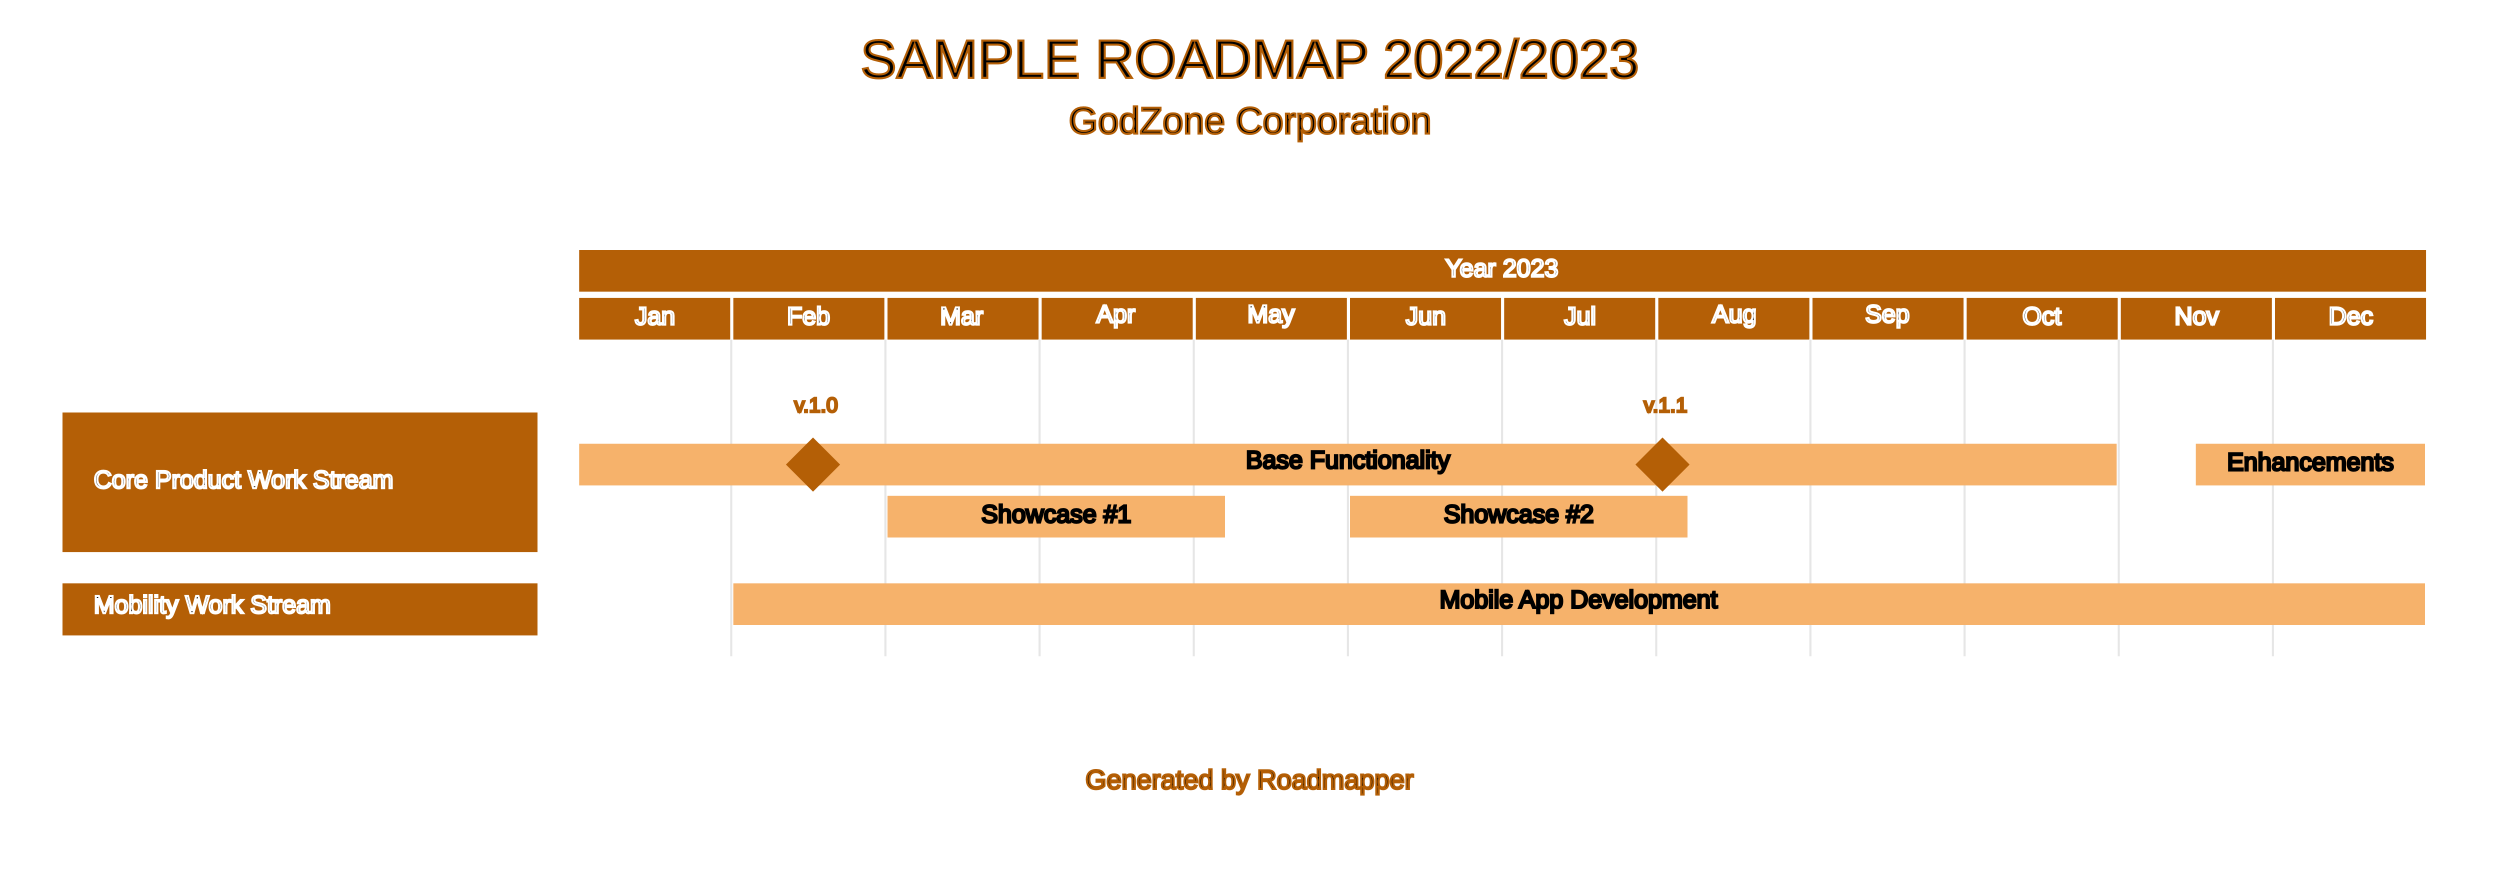
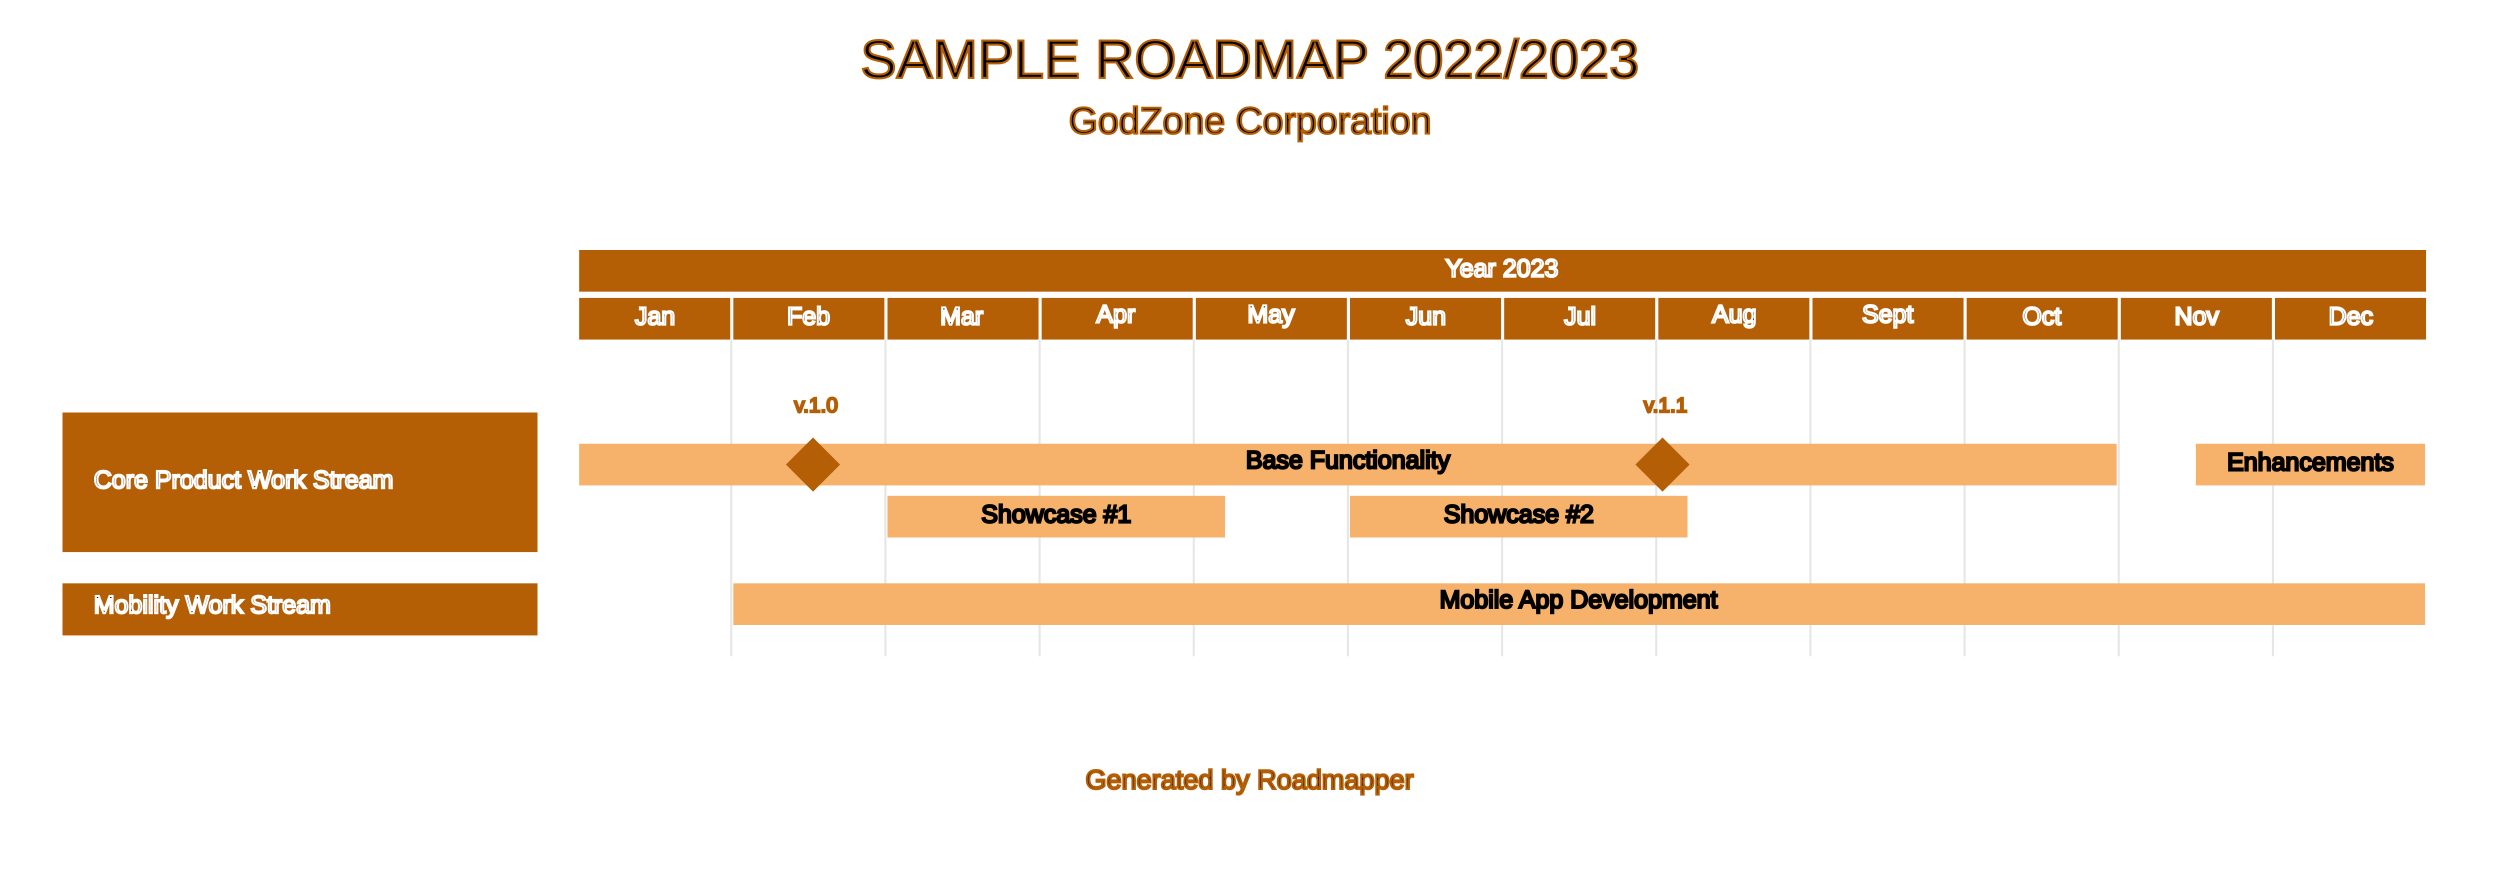
<svg xmlns="http://www.w3.org/2000/svg" width="1200" height="420" viewBox="0 0 1200 420">
  <defs>
</defs>
  <rect x="0" y="0" width="1200" height="1000" fill="#FFFFFF" />
  <text x="413.0" y="30" font-size="26" text-anchor="start" dominant-baseline="middle" font-family="Arial" stroke="#B45F06">SAMPLE ROADMAP 2022/2023</text>
  <text x="513.0" y="59" font-size="18" text-anchor="start" dominant-baseline="middle" font-family="Arial" stroke="#B45F06">GodZone Corporation</text>
  <rect x="278.0" y="120" width="886.5" height="20" fill="#B45F06" />
  <text x="693.75" y="124.5" font-size="12" stroke="#FFFFFF" text-anchor="start" dominant-baseline="hanging" font-family="Arial">Year 2023</text>
  <rect x="278.0" y="143" width="72.5" height="20" fill="#B45F06" />
  <text x="304.75" y="147.5" font-size="12" stroke="#FFFFFF" text-anchor="start" dominant-baseline="hanging" font-family="Arial">Jan</text>
  <rect x="352.0" y="143" width="72.5" height="20" fill="#B45F06" />
  <text x="377.75" y="147.5" font-size="12" stroke="#FFFFFF" text-anchor="start" dominant-baseline="hanging" font-family="Arial">Feb</text>
  <rect x="426.0" y="143" width="72.5" height="20" fill="#B45F06" />
  <text x="451.25" y="147.5" font-size="12" stroke="#FFFFFF" text-anchor="start" dominant-baseline="hanging" font-family="Arial">Mar</text>
  <rect x="500.0" y="143" width="72.5" height="20" fill="#B45F06" />
  <text x="526.25" y="146.5" font-size="12" stroke="#FFFFFF" text-anchor="start" dominant-baseline="hanging" font-family="Arial">Apr</text>
  <rect x="574.0" y="143" width="72.5" height="20" fill="#B45F06" />
  <text x="598.75" y="146.5" font-size="12" stroke="#FFFFFF" text-anchor="start" dominant-baseline="hanging" font-family="Arial">May</text>
  <rect x="648.0" y="143" width="72.5" height="20" fill="#B45F06" />
  <text x="674.75" y="147.5" font-size="12" stroke="#FFFFFF" text-anchor="start" dominant-baseline="hanging" font-family="Arial">Jun</text>
  <rect x="722.0" y="143" width="72.5" height="20" fill="#B45F06" />
  <text x="750.75" y="147.5" font-size="12" stroke="#FFFFFF" text-anchor="start" dominant-baseline="hanging" font-family="Arial">Jul</text>
  <rect x="796.0" y="143" width="72.5" height="20" fill="#B45F06" />
  <text x="821.75" y="146.5" font-size="12" stroke="#FFFFFF" text-anchor="start" dominant-baseline="hanging" font-family="Arial">Aug</text>
  <rect x="870.0" y="143" width="72.5" height="20" fill="#B45F06" />
-   <text x="895.25" y="146.5" font-size="12" stroke="#FFFFFF" text-anchor="start" dominant-baseline="hanging" font-family="Arial">Sep</text>
+   <text x="893.75" y="146.5" font-size="12" stroke="#FFFFFF" text-anchor="start" dominant-baseline="hanging" font-family="Arial">Sept</text>
  <rect x="944.0" y="143" width="72.5" height="20" fill="#B45F06" />
  <text x="970.75" y="147.5" font-size="12" stroke="#FFFFFF" text-anchor="start" dominant-baseline="hanging" font-family="Arial">Oct</text>
  <rect x="1018.0" y="143" width="72.5" height="20" fill="#B45F06" />
  <text x="1043.75" y="147.5" font-size="12" stroke="#FFFFFF" text-anchor="start" dominant-baseline="hanging" font-family="Arial">Nov</text>
  <rect x="1092.0" y="143" width="72.5" height="20" fill="#B45F06" />
  <text x="1117.75" y="147.5" font-size="12" stroke="#FFFFFF" text-anchor="start" dominant-baseline="hanging" font-family="Arial">Dec</text>
  <path d="M351.0,163 L351.0,315" stroke="#e6e6e6" stroke-opacity="50" stroke-width="1" />
  <path d="M425.0,163 L425.0,315" stroke="#e6e6e6" stroke-opacity="50" stroke-width="1" />
  <path d="M499.0,163 L499.0,315" stroke="#e6e6e6" stroke-opacity="50" stroke-width="1" />
  <path d="M573.0,163 L573.0,315" stroke="#e6e6e6" stroke-opacity="50" stroke-width="1" />
  <path d="M647.0,163 L647.0,315" stroke="#e6e6e6" stroke-opacity="50" stroke-width="1" />
  <path d="M721.0,163 L721.0,315" stroke="#e6e6e6" stroke-opacity="50" stroke-width="1" />
  <path d="M795.0,163 L795.0,315" stroke="#e6e6e6" stroke-opacity="50" stroke-width="1" />
  <path d="M869.0,163 L869.0,315" stroke="#e6e6e6" stroke-opacity="50" stroke-width="1" />
  <path d="M943.0,163 L943.0,315" stroke="#e6e6e6" stroke-opacity="50" stroke-width="1" />
  <path d="M1017.0,163 L1017.0,315" stroke="#e6e6e6" stroke-opacity="50" stroke-width="1" />
  <path d="M1091.0,163 L1091.0,315" stroke="#e6e6e6" stroke-opacity="50" stroke-width="1" />
  <rect x="30" y="198" width="228.0" height="67" fill="#B45F06" />
  <text x="45" y="226.0" font-size="12" stroke="#FFFFFF" text-anchor="start" dominant-baseline="hanging" font-family="Arial">Core Product Work Stream</text>
  <rect x="278" y="213" width="738" height="20" fill="#F6B26B" />
+   <text x="598.0" y="216.5" font-size="12" stroke="#000000" text-anchor="start" dominant-baseline="hanging" font-family="Arial">Base Functionality</text>
  <rect x="1054" y="213" width="110" height="20" fill="#F6B26B" />
  <text x="1069.0" y="217.5" font-size="12" stroke="#000000" text-anchor="start" dominant-baseline="hanging" font-family="Arial">Enhancements</text>
  <path d="M390.25,210 L403.25,223.0 L390.25,236 L377.25,223.0" fill="#B45F06" />
  <text x="381.25" y="195" font-size="10" text-anchor="start" dominant-baseline="middle" font-family="Arial" stroke="#B45F06">v.1.0</text>
  <path d="M798.0,210 L811.0,223.0 L798.0,236 L785.0,223.0" fill="#B45F06" />
  <text x="789.0" y="195" font-size="10" text-anchor="start" dominant-baseline="middle" font-family="Arial" stroke="#B45F06">v.1.1</text>
-   <text x="598.0" y="216.5" font-size="12" stroke="#000000" text-anchor="start" dominant-baseline="hanging" font-family="Arial">Base Functionality</text>
  <rect x="426" y="238" width="162" height="20" fill="#F6B26B" />
+   <text x="471.0" y="242.5" font-size="12" stroke="#000000" text-anchor="start" dominant-baseline="hanging" font-family="Arial">Showcase #1</text>
  <rect x="648" y="238" width="162" height="20" fill="#F6B26B" />
  <text x="693.0" y="242.5" font-size="12" stroke="#000000" text-anchor="start" dominant-baseline="hanging" font-family="Arial">Showcase #2</text>
-   <text x="471.0" y="242.5" font-size="12" stroke="#000000" text-anchor="start" dominant-baseline="hanging" font-family="Arial">Showcase #1</text>
  <rect x="30" y="280" width="228.0" height="25" fill="#B45F06" />
  <text x="45" y="286.0" font-size="12" stroke="#FFFFFF" text-anchor="start" dominant-baseline="hanging" font-family="Arial">Mobility Work Stream</text>
  <rect x="352" y="280" width="812" height="20" fill="#F6B26B" />
  <text x="691.0" y="283.5" font-size="12" stroke="#000000" text-anchor="start" dominant-baseline="hanging" font-family="Arial">Mobile App Development</text>
  <text x="521.0" y="375" font-size="13" text-anchor="start" dominant-baseline="middle" font-family="Arial" stroke="#B45F06">Generated by Roadmapper</text>
</svg>
